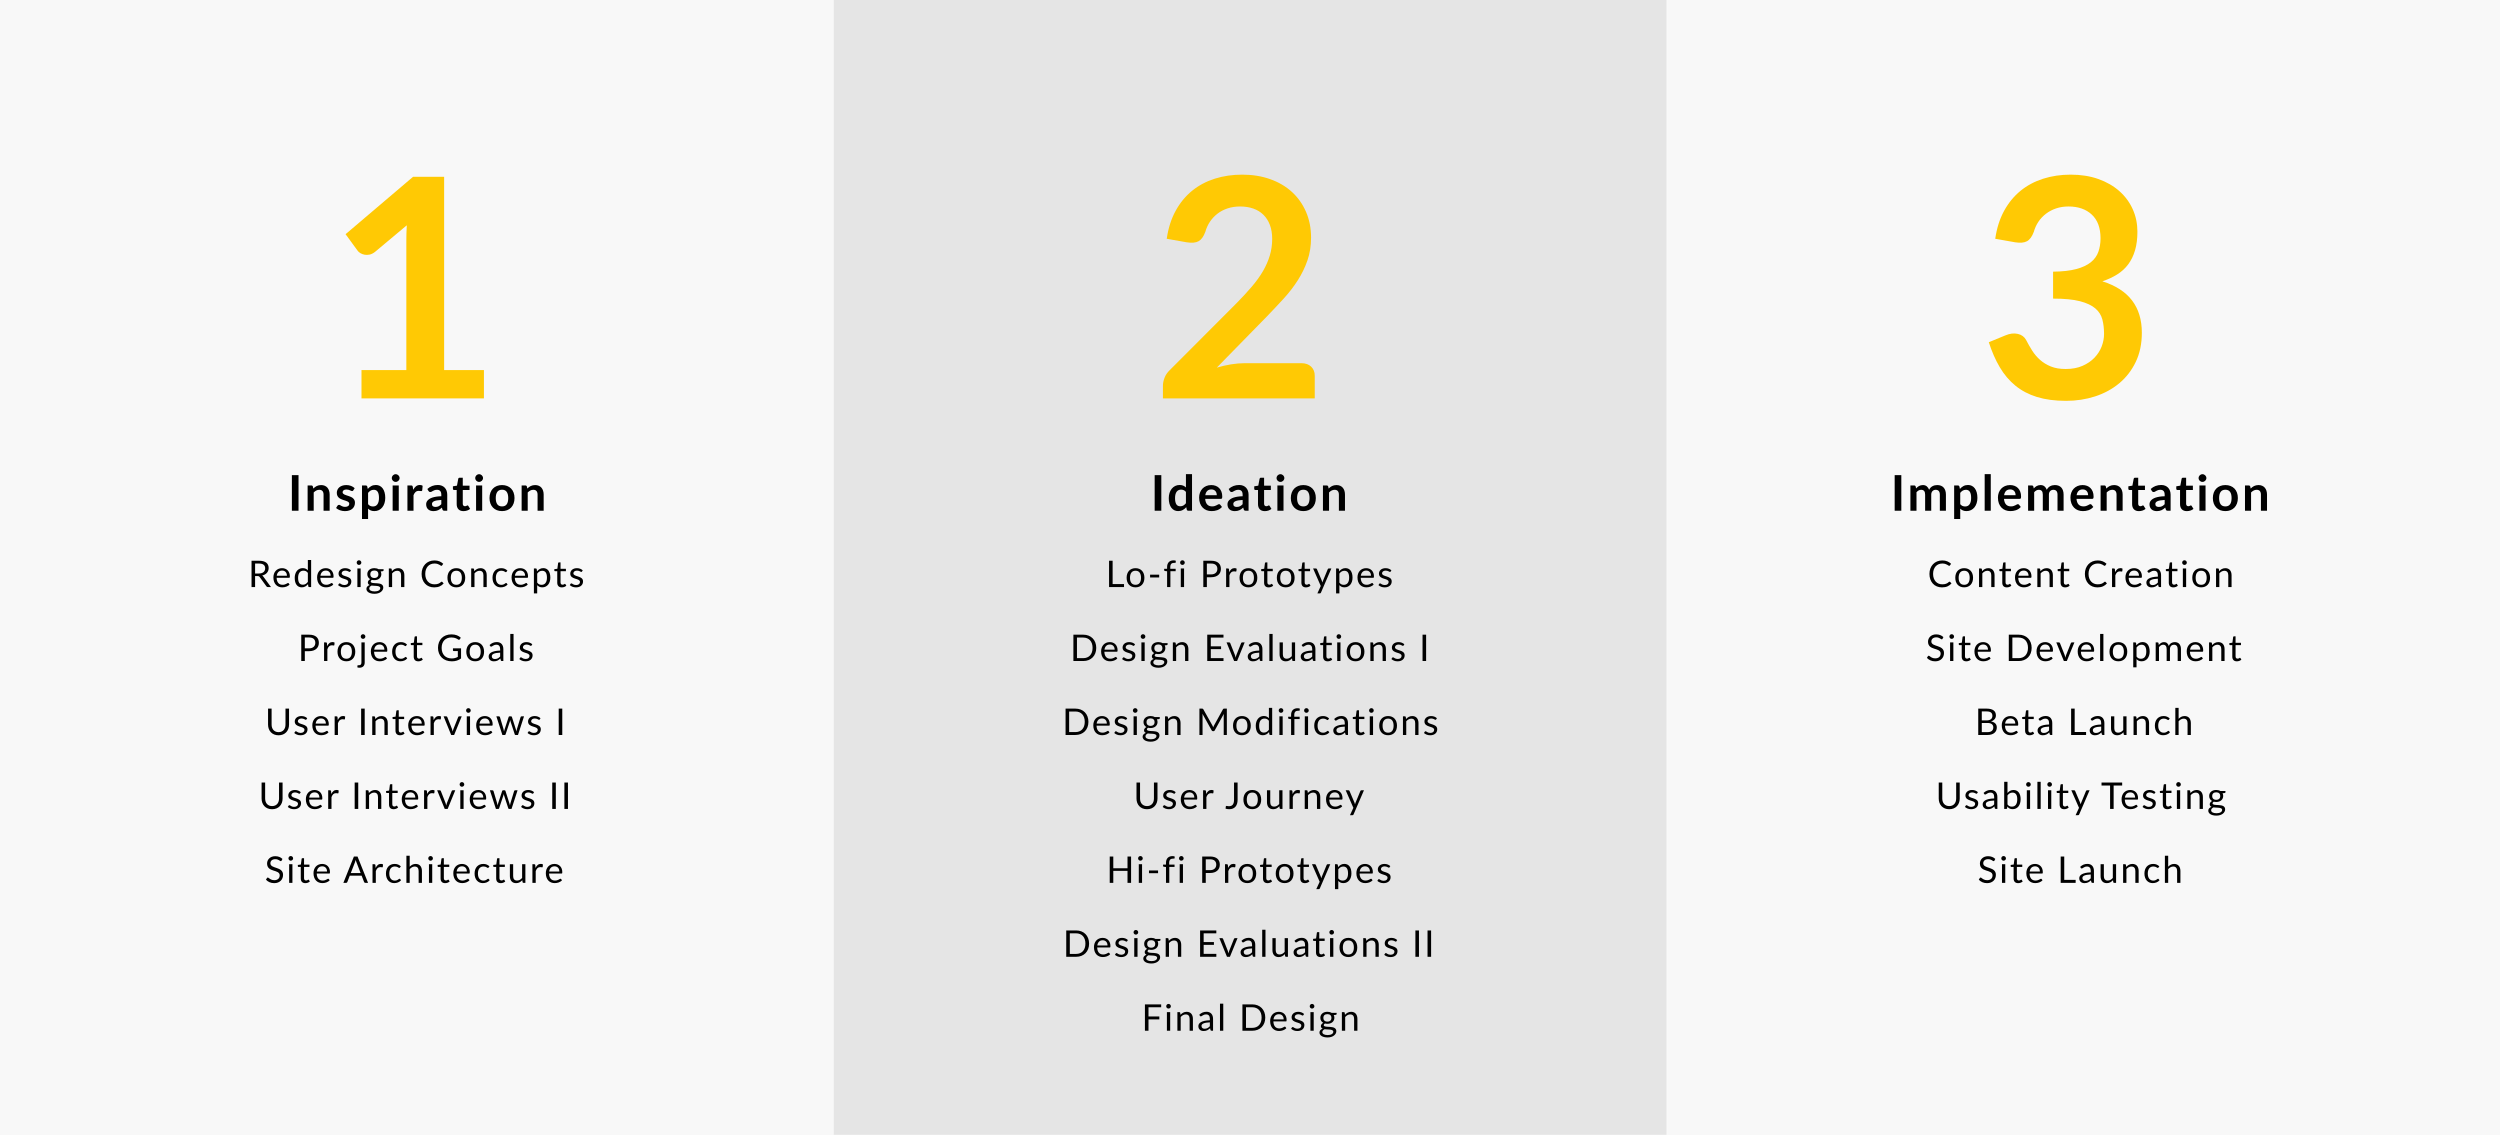
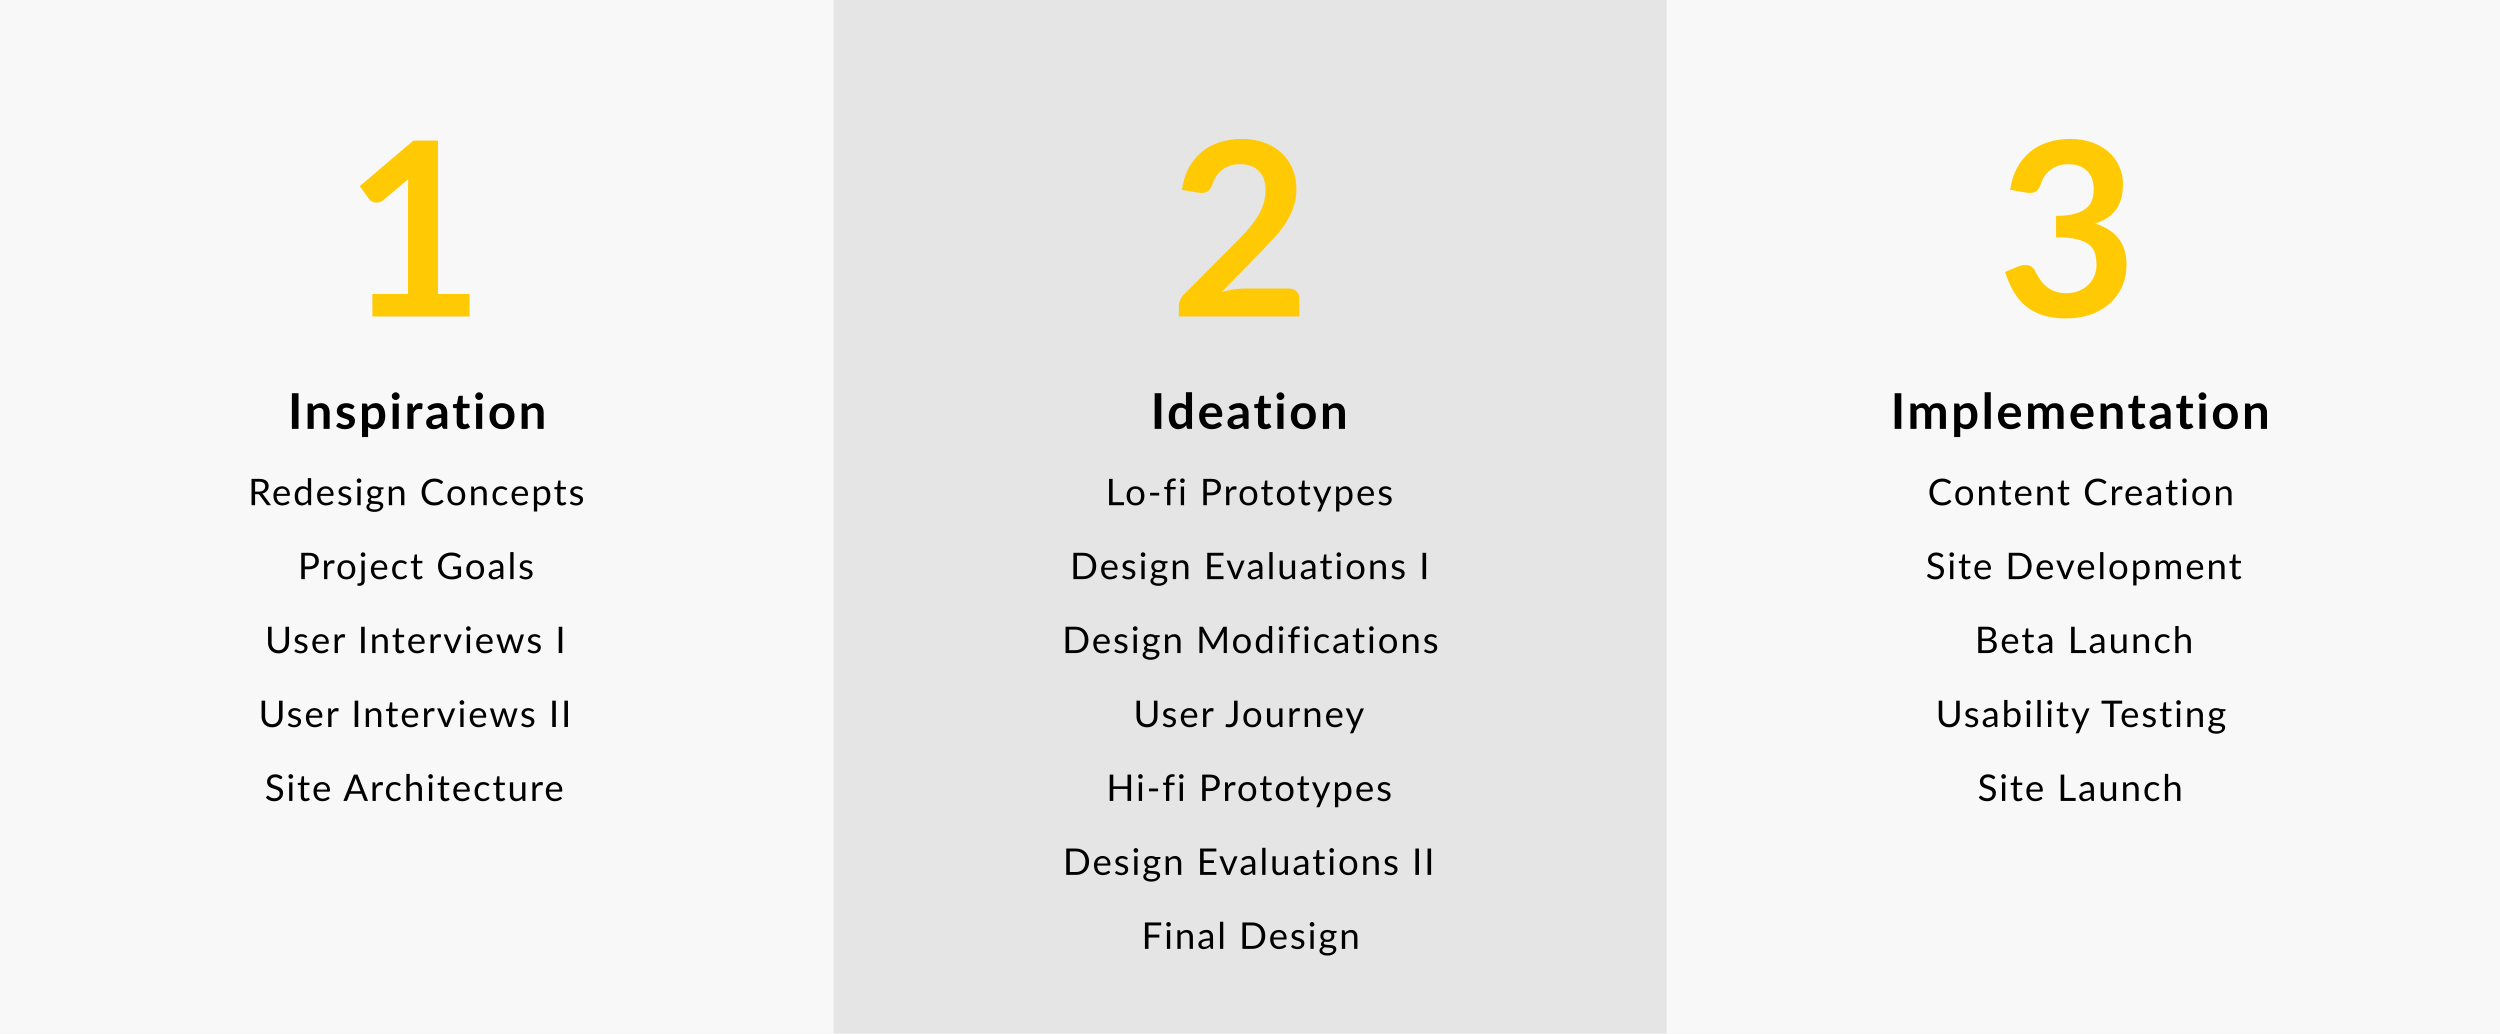
- <svg xmlns="http://www.w3.org/2000/svg" viewBox="0 0 3602 1635">
+ <svg xmlns="http://www.w3.org/2000/svg" viewBox="0 0 3602 1489">
  <defs>
    <style>
      .cls-1 {
        clip-path: url(#clip-Research_Process_Graph);
      }

      .cls-2 {
        fill: #f8f8f8;
      }

      .cls-3 {
        fill: #e5e5e5;
      }

      .cls-4 {
        fill: #ffc904;
-         font-size: 441px;
+         font-size: 350px;
      }

      .cls-4, .cls-5 {
        font-family: Lato-Bold, Lato;
        font-weight: 700;
      }

      .cls-4, .cls-5, .cls-6 {
        letter-spacing: 0.05em;
      }

      .cls-5 {
        font-size: 71px;
      }

      .cls-6 {
        font-size: 53px;
        font-family: Lato-Regular, Lato;
      }

      .cls-7 {
        fill: #fff;
      }
+ 
+       .cls-8 {
+         filter: url(#Path_2);
+       }
    </style>
+     <filter id="Path_2" x="-9" y="-3" width="3620.271" height="1507" filterUnits="userSpaceOnUse">
+       <feOffset dy="6" input="SourceAlpha" />
+       <feGaussianBlur stdDeviation="3" result="blur" />
+       <feFlood flood-opacity="0.161" />
+       <feComposite operator="in" in2="blur" />
+       <feComposite in="SourceGraphic" />
+     </filter>
    <clipPath id="clip-Research_Process_Graph">
-       <rect width="3602" height="1635" />
+       <rect width="3602" height="1489" />
    </clipPath>
  </defs>
  <g id="Research_Process_Graph" data-name="Research Process Graph" class="cls-1">
-     <rect class="cls-7" width="3602" height="1635" />
-     <path id="Path_1" data-name="Path 1" class="cls-2" d="M0,0H1200.271V1635H0Z" transform="translate(0 0)" />
-     <path id="Path_1-2" data-name="Path 1" class="cls-3" d="M0,0H1200.271V1635H0Z" transform="translate(1201 0)" />
-     <path id="Path_1-3" data-name="Path 1" class="cls-2" d="M0,0H1200.271V1635H0Z" transform="translate(2402 0)" />
-     <g id="Group_2" data-name="Group 2" transform="translate(358 139)">
+     <rect class="cls-7" width="3602" height="1489" />
+     <g class="cls-8" transform="matrix(1, 0, 0, 1, 0, 0)">
+       <path id="Path_2-2" data-name="Path 2" class="cls-2" d="M0,0H3602.271V1489H0Z" transform="translate(0 0)" />
+     </g>
+     <path id="Path_1" data-name="Path 1" class="cls-2" d="M0,0H1200.271V1489H0Z" transform="translate(0 0)" />
+     <path id="Path_1-2" data-name="Path 1" class="cls-3" d="M0,0H1200.271V1489H0Z" transform="translate(1201 0)" />
+     <path id="Path_1-3" data-name="Path 1" class="cls-2" d="M0,0H1200.271V1489H0Z" transform="translate(2402 0)" />
+     <g id="Group_2" data-name="Group 2" transform="translate(358 21)">
      <text id="_1" data-name="1" class="cls-4" transform="translate(238.911 435)">
-         <tspan x="-127.89" y="0">1</tspan>
+         <tspan x="-101.5" y="0">1</tspan>
      </text>
      <text id="Inspiration" class="cls-5" transform="translate(247.4 596.864)">
        <tspan x="-190.582" y="0">Inspiration</tspan>
      </text>
      <text id="Redesign_Concepts" data-name="Redesign Concepts" class="cls-6" transform="translate(242 706.883)">
        <tspan x="-242.422" y="0">Redesign Concepts</tspan>
      </text>
      <text id="Project_Goals" data-name="Project Goals" class="cls-6" transform="translate(242.619 813.416)">
        <tspan x="-171.402" y="0">Project Goals</tspan>
      </text>
      <text id="User_Interviews_I" data-name="User Interviews I" class="cls-6" transform="translate(242.171 919.95)">
        <tspan x="-218.333" y="0">User Interviews I</tspan>
      </text>
      <text id="User_Interviews_II" data-name="User Interviews II" class="cls-6" transform="translate(242.324 1026.483)">
        <tspan x="-227.794" y="0">User Interviews II</tspan>
      </text>
      <text id="Site_Architecture" data-name="Site Architecture" class="cls-6" transform="translate(242.276 1133.016)">
        <tspan x="-218.837" y="0">Site Architecture</tspan>
      </text>
    </g>
-     <g id="Group_3" data-name="Group 3" transform="translate(1530 139)">
+     <g id="Group_3" data-name="Group 3" transform="translate(1530 21)">
      <text id="_2" data-name="2" class="cls-4" transform="translate(256.664 435)">
-         <tspan x="-127.89" y="0">2</tspan>
+         <tspan x="-101.5" y="0">2</tspan>
      </text>
      <text id="Lo-fi_Prototypes" data-name="Lo-fi Prototypes" class="cls-6" transform="translate(270.562 706.883)">
        <tspan x="-207.469" y="0">Lo-fi Prototypes</tspan>
      </text>
      <text id="Design_Evaluations_I" data-name="Design Evaluations I" class="cls-6" transform="translate(270.638 813.416)">
        <tspan x="-258.932" y="0">Design Evaluations I</tspan>
      </text>
      <text id="Design_Modifications" data-name="Design Modifications" class="cls-6" transform="translate(271 919.95)">
        <tspan x="-270.565" y="0">Design Modifications</tspan>
      </text>
      <text id="User_Journey" data-name="User Journey" class="cls-6" transform="translate(271.952 1026.483)">
        <tspan x="-168.858" y="0">User Journey</tspan>
      </text>
      <text id="Hi-fi_Prototypes" data-name="Hi-fi Prototypes" class="cls-6" transform="translate(270.457 1133.016)">
        <tspan x="-206.409" y="0">Hi-fi Prototypes</tspan>
      </text>
      <text id="Design_Evaluations_II" data-name="Design Evaluations II" class="cls-6" transform="translate(269.79 1239.549)">
        <tspan x="-268.392" y="0">Design Evaluations II</tspan>
      </text>
      <text id="Final_Design" data-name="Final Design" class="cls-6" transform="translate(271.59 1346.083)">
        <tspan x="-156.827" y="0">Final Design</tspan>
      </text>
      <text id="Ideation" class="cls-5" transform="translate(273.019 596.864)">
        <tspan x="-145.089" y="0">Ideation</tspan>
      </text>
    </g>
-     <g id="Group_4" data-name="Group 4" transform="translate(2724 139)">
+     <g id="Group_4" data-name="Group 4" transform="translate(2724 21)">
      <text id="_3" data-name="3" class="cls-4" transform="translate(254.813 435)">
-         <tspan x="-127.89" y="0">3</tspan>
+         <tspan x="-101.5" y="0">3</tspan>
      </text>
      <text id="Content_Creation" data-name="Content Creation" class="cls-6" transform="translate(276.714 706.883)">
        <tspan x="-223.289" y="0">Content Creation</tspan>
      </text>
      <text id="Site_Development" data-name="Site Development" class="cls-6" transform="translate(277.133 813.416)">
        <tspan x="-226.602" y="0">Site Development</tspan>
      </text>
      <text id="Usability_Testing" data-name="Usability Testing" class="cls-6" transform="translate(277.352 1026.483)">
        <tspan x="-212.398" y="0">Usability Testing</tspan>
      </text>
      <text id="Site_Launch_" data-name="Site Launch " class="cls-6" transform="translate(278.333 1133.016)">
        <tspan x="-153.038" y="0">Site Launch </tspan>
      </text>
      <text id="Beta_Launch" data-name="Beta Launch" class="cls-6" transform="translate(277.752 919.95)">
        <tspan x="-156.35" y="0">Beta Launch</tspan>
      </text>
      <text id="Implementation" class="cls-5" transform="translate(278 596.864)">
        <tspan x="-277.876" y="0">Implementation</tspan>
      </text>
    </g>
  </g>
</svg>
